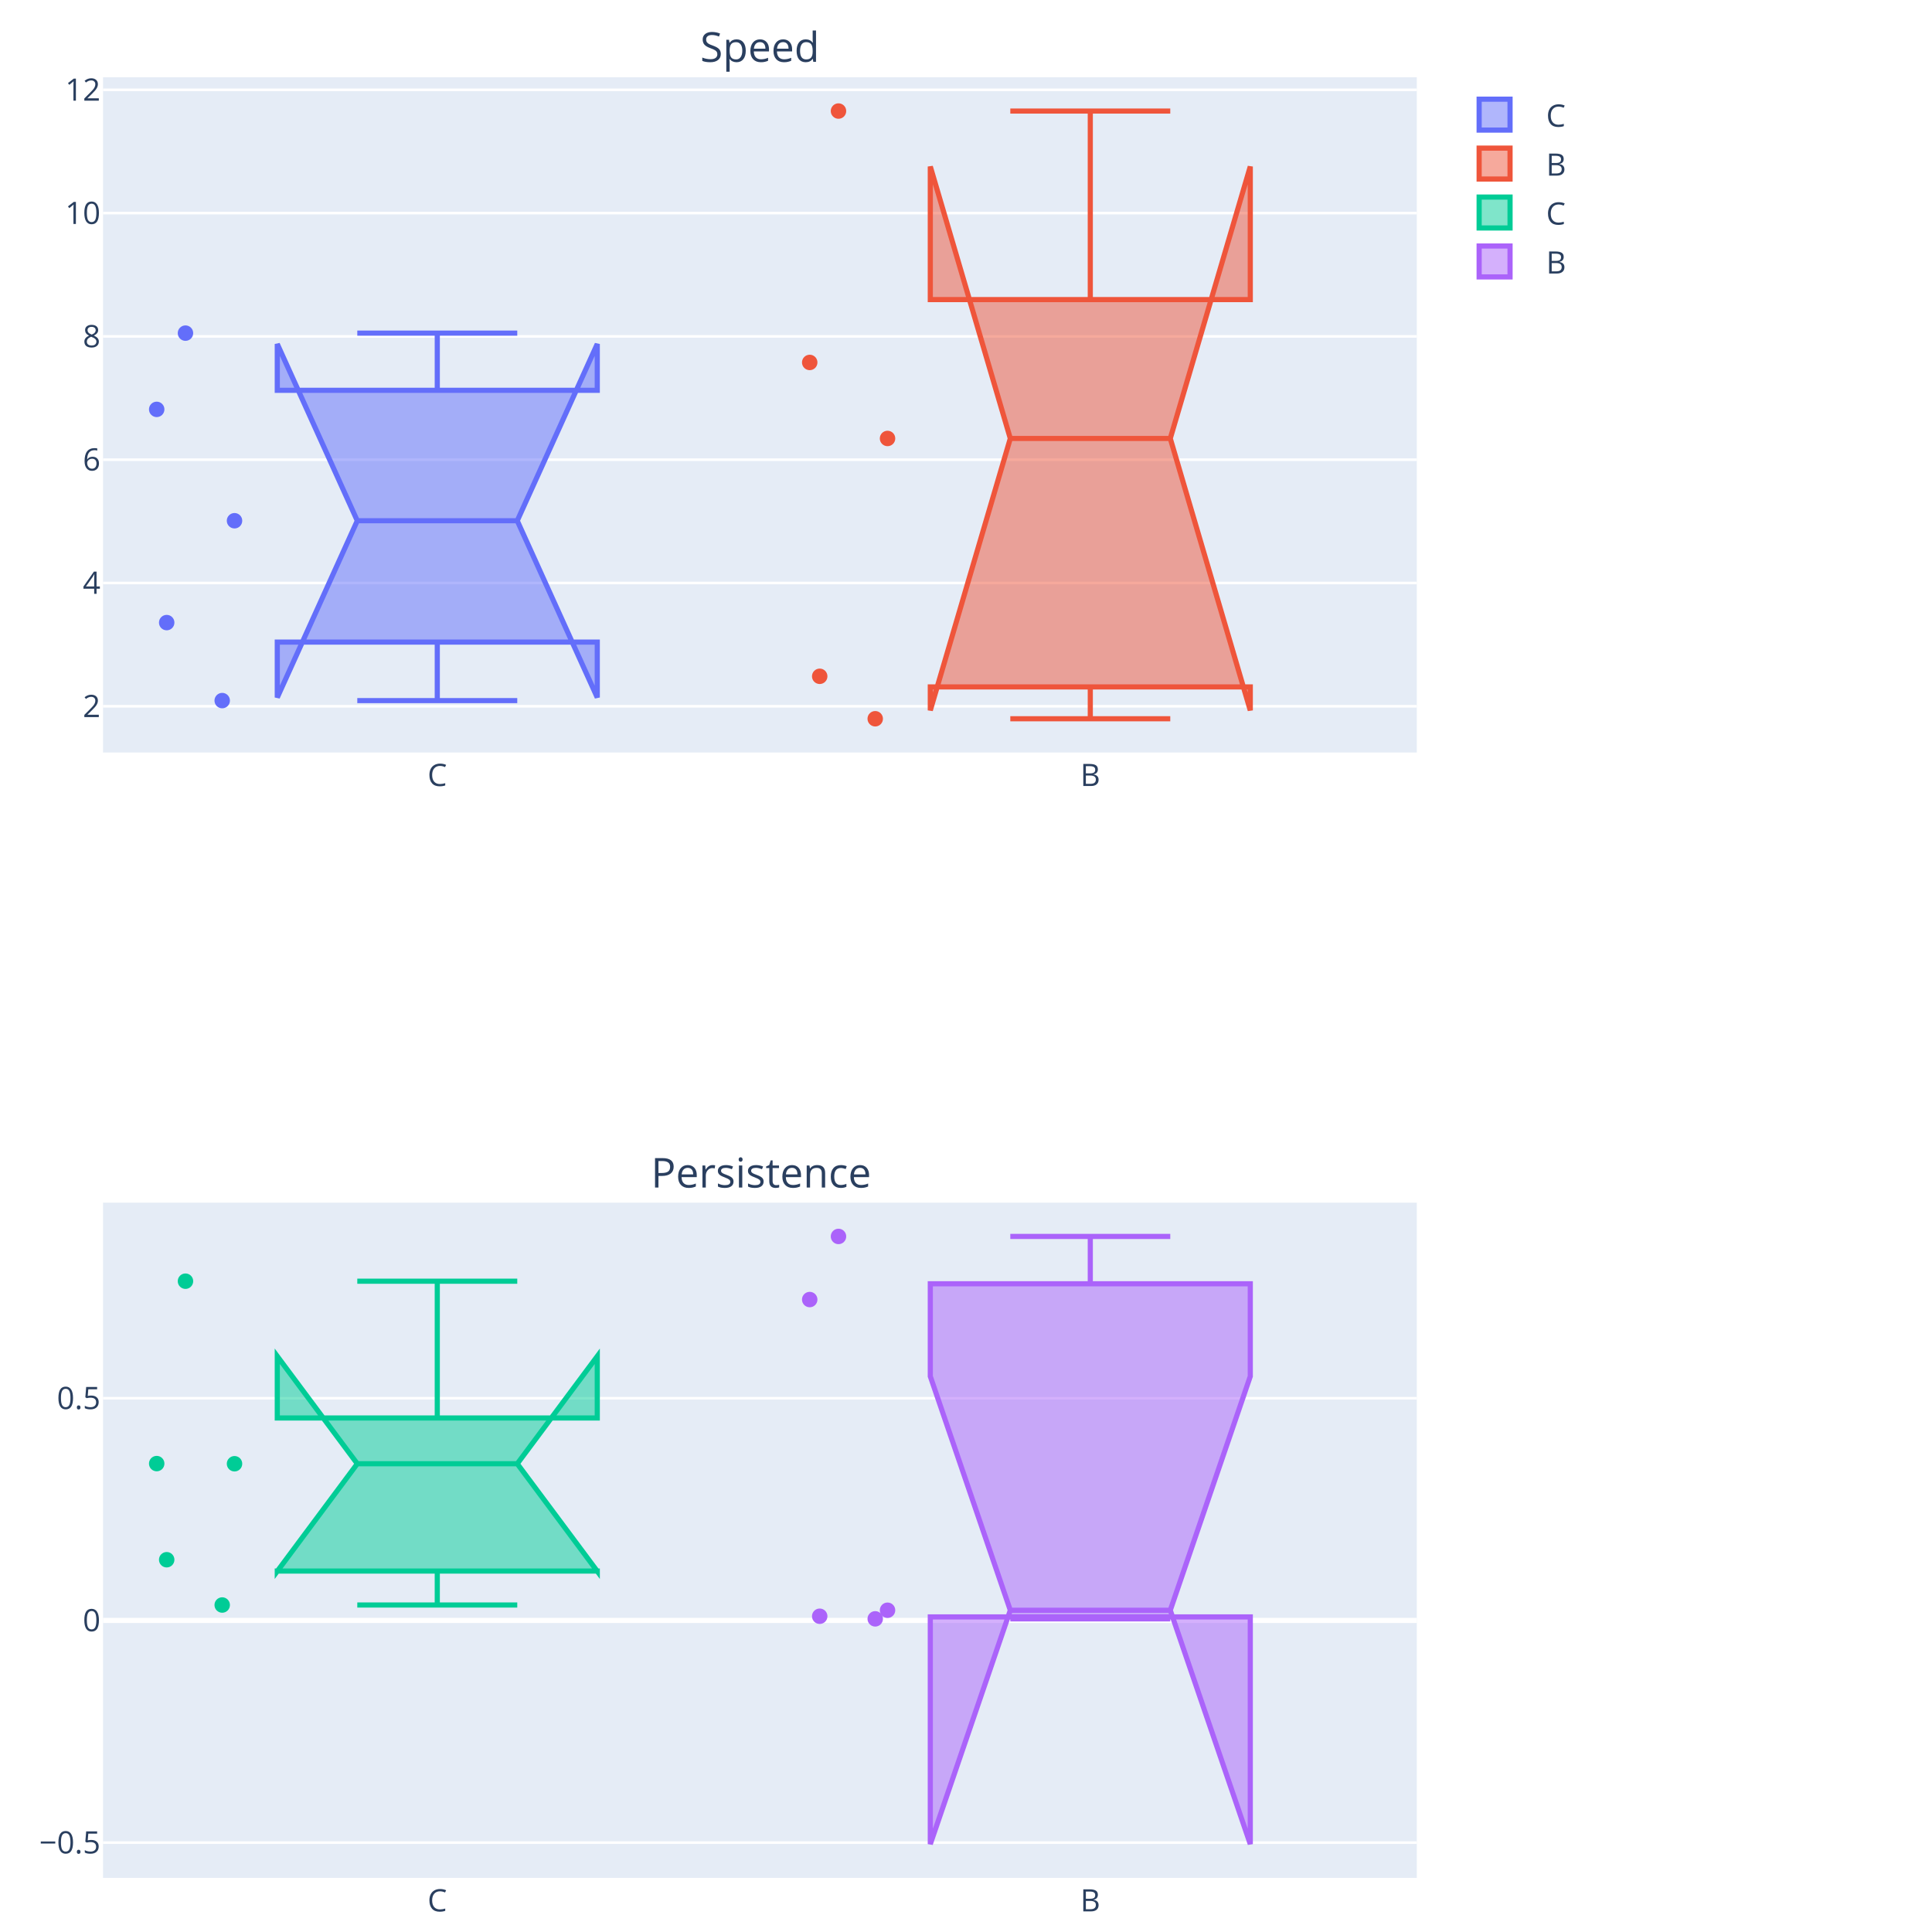
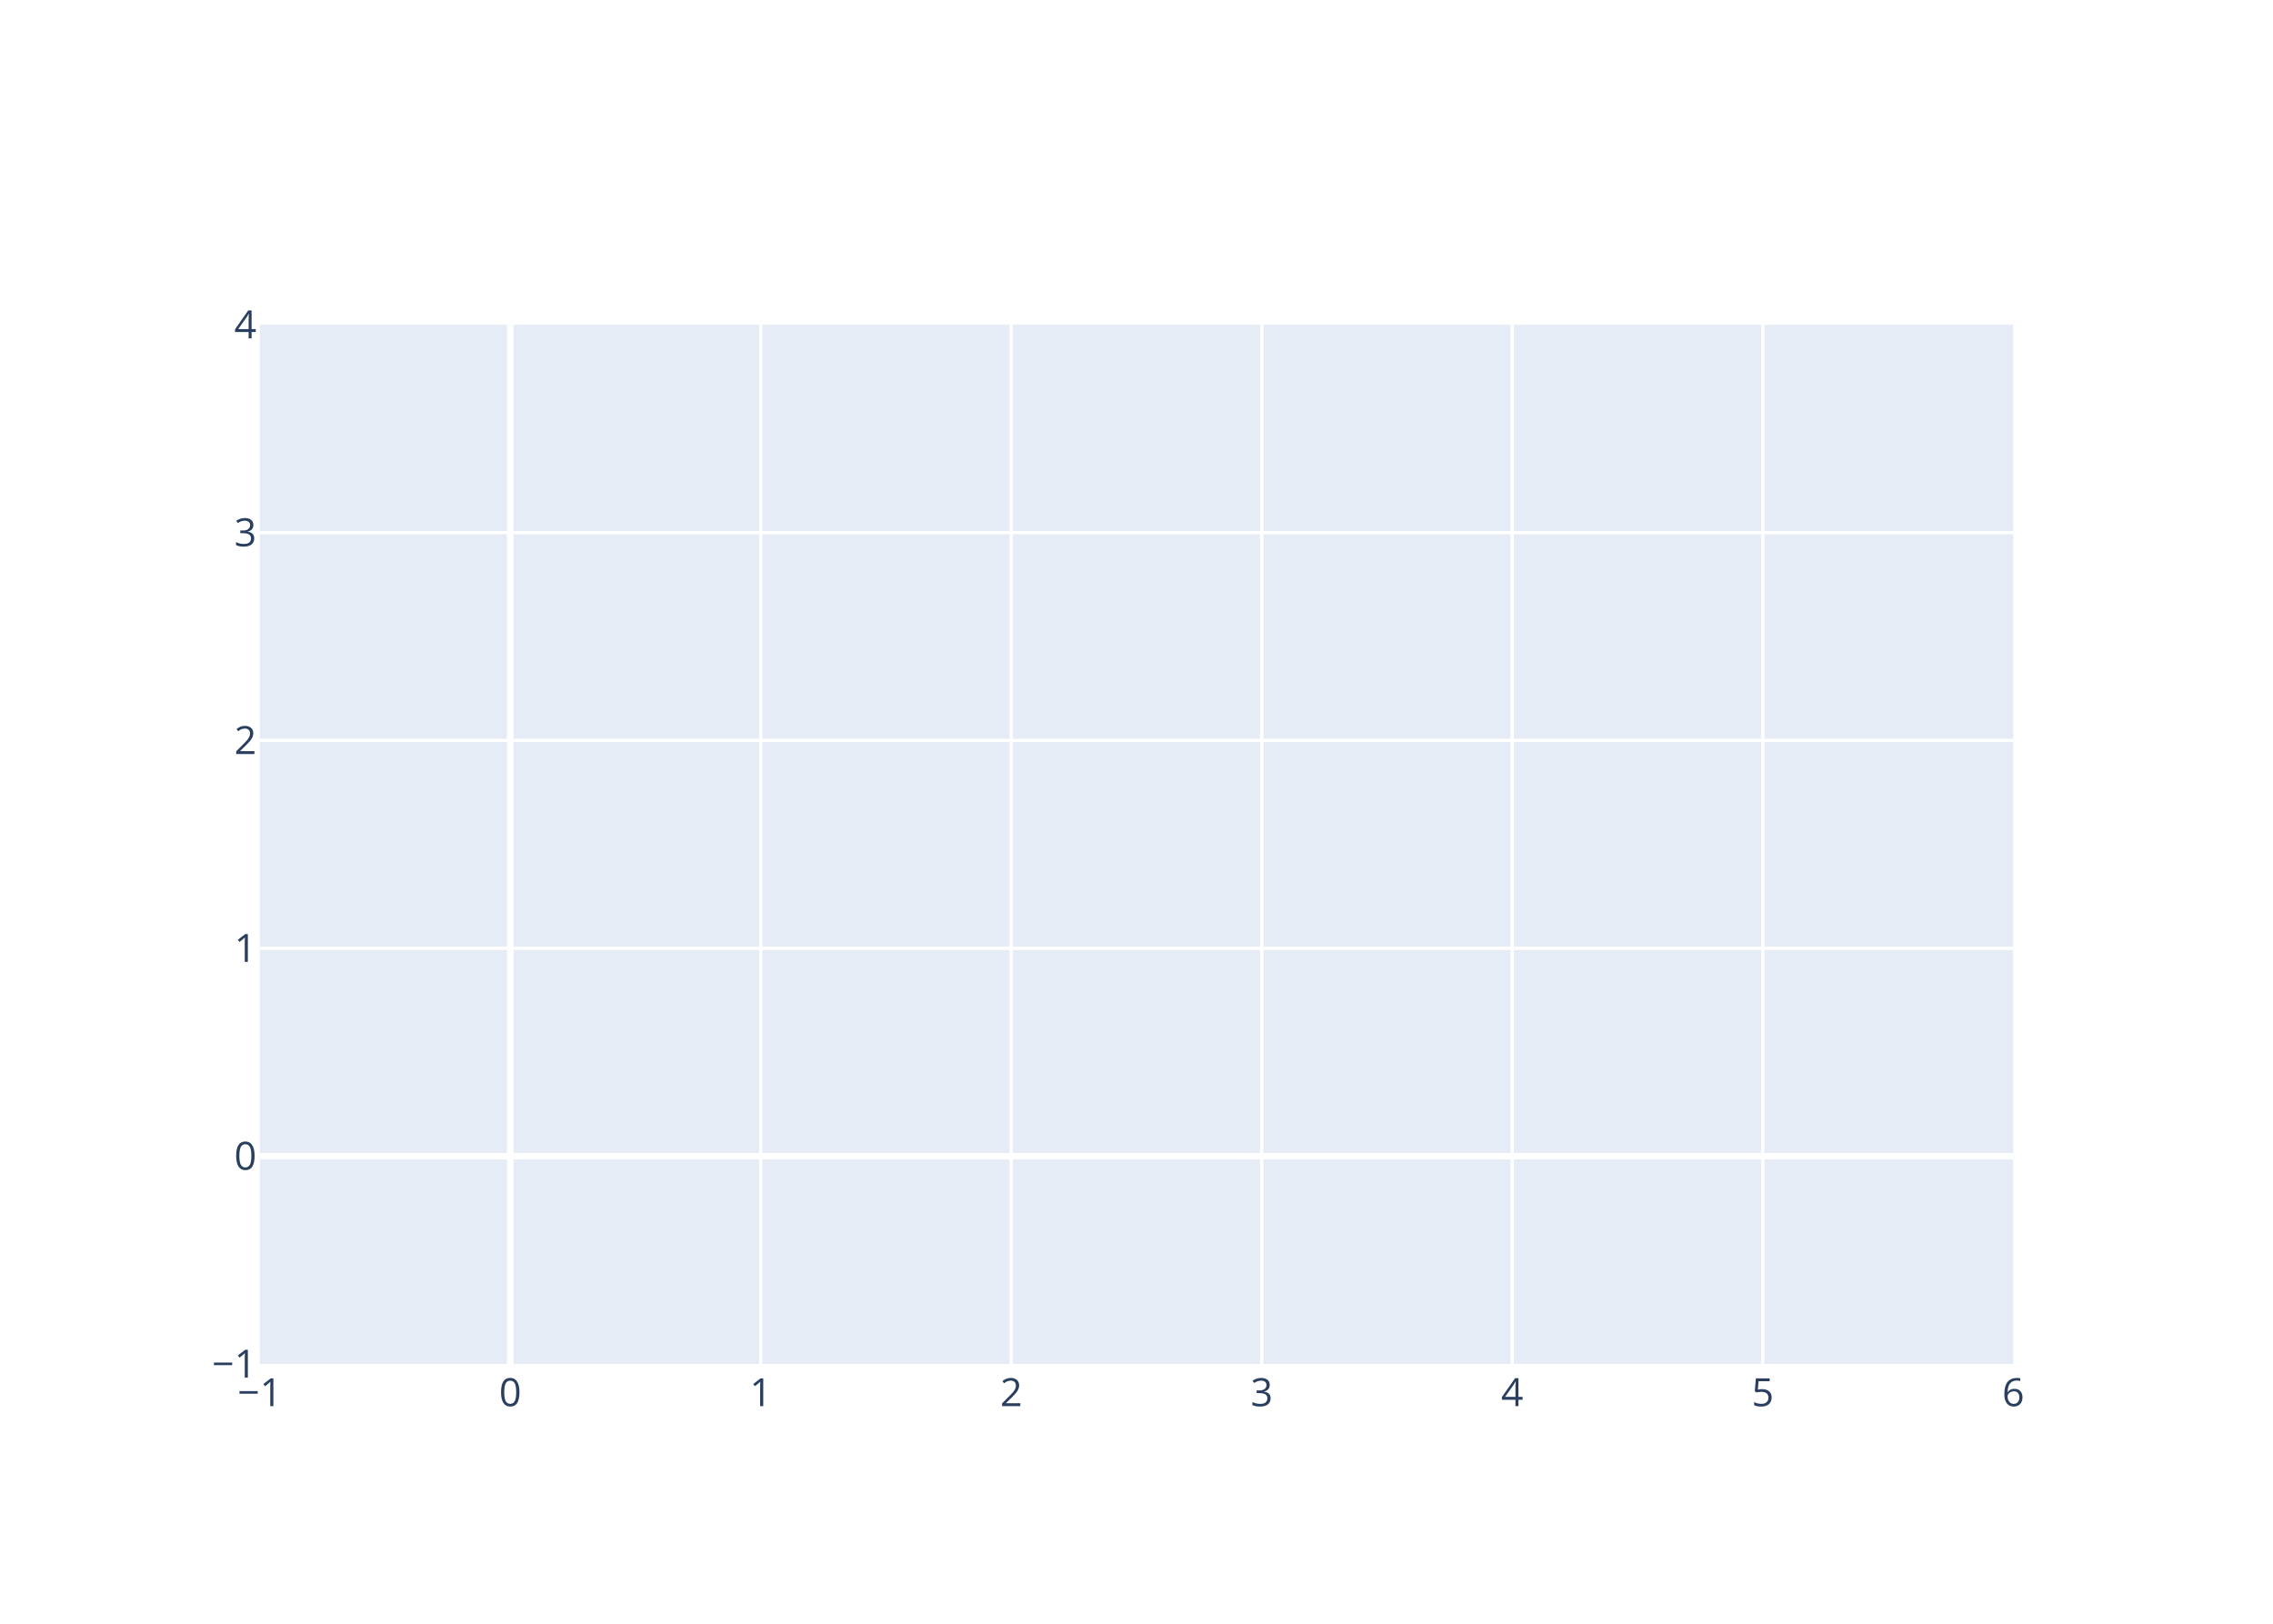
- <svg xmlns="http://www.w3.org/2000/svg" class="main-svg" width="750" height="750" style="" viewBox="0 0 750 750">
-   <rect x="0" y="0" width="750" height="750" style="fill: rgb(255, 255, 255); fill-opacity: 1;" />
-   <defs id="defs-f711ac">
+ <svg xmlns="http://www.w3.org/2000/svg" class="main-svg" width="700" height="500" style="" viewBox="0 0 700 500">
+   <rect x="0" y="0" width="700" height="500" style="fill: rgb(255, 255, 255); fill-opacity: 1;" />
+   <defs id="defs-91c06a">
    <g class="clips">
-       <clipPath id="clipf711acxyplot" class="plotclip">
-         <rect width="510" height="262.125" />
+       <clipPath id="clip91c06axyplot" class="plotclip">
+         <rect width="540" height="320" />
      </clipPath>
-       <clipPath id="clipf711acx2y2plot" class="plotclip">
-         <rect width="510" height="262.125" />
+       <clipPath class="axesclip" id="clip91c06ax">
+         <rect x="80" y="0" width="540" height="500" />
      </clipPath>
-       <clipPath class="axesclip" id="clipf711acx">
-         <rect x="40" y="0" width="510" height="750" />
+       <clipPath class="axesclip" id="clip91c06ay">
+         <rect x="0" y="100" width="700" height="320" />
      </clipPath>
-       <clipPath class="axesclip" id="clipf711acy">
-         <rect x="0" y="30" width="750" height="262.125" />
-       </clipPath>
-       <clipPath class="axesclip" id="clipf711acxy">
-         <rect x="40" y="30" width="510" height="262.125" />
-       </clipPath>
-       <clipPath class="axesclip" id="clipf711acy2">
-         <rect x="0" y="466.875" width="750" height="262.125" />
-       </clipPath>
-       <clipPath class="axesclip" id="clipf711acxy2">
-         <rect x="40" y="466.875" width="510" height="262.125" />
-       </clipPath>
-       <clipPath class="axesclip" id="clipf711acx2">
-         <rect x="40" y="0" width="510" height="750" />
-       </clipPath>
-       <clipPath class="axesclip" id="clipf711acx2y">
-         <rect x="40" y="30" width="510" height="262.125" />
-       </clipPath>
-       <clipPath class="axesclip" id="clipf711acx2y2">
-         <rect x="40" y="466.875" width="510" height="262.125" />
+       <clipPath class="axesclip" id="clip91c06axy">
+         <rect x="80" y="100" width="540" height="320" />
      </clipPath>
    </g>
    <g class="gradients" />
  </defs>
  <g class="bglayer">
-     <rect class="bg" x="40" y="30" width="510" height="262.125" style="fill: rgb(229, 236, 246); fill-opacity: 1; stroke-width: 0;" />
-     <rect class="bg" x="40" y="466.875" width="510" height="262.125" style="fill: rgb(229, 236, 246); fill-opacity: 1; stroke-width: 0;" />
+     <rect class="bg" x="80" y="100" width="540" height="320" style="fill: rgb(229, 236, 246); fill-opacity: 1; stroke-width: 0;" />
  </g>
  <g class="layer-below">
    <g class="imagelayer" />
    <g class="shapelayer" />
  </g>
  <g class="cartesianlayer">
    <g class="subplot xy">
      <g class="layer-subplot">
        <g class="shapelayer" />
        <g class="imagelayer" />
      </g>
      <g class="gridlayer">
-         <g class="x" />
+         <g class="x">
+           <path class="xgrid crisp" transform="translate(234.29,0)" d="M0,100v320" style="stroke: rgb(255, 255, 255); stroke-opacity: 1; stroke-width: 1px;" />
+           <path class="xgrid crisp" transform="translate(311.43,0)" d="M0,100v320" style="stroke: rgb(255, 255, 255); stroke-opacity: 1; stroke-width: 1px;" />
+           <path class="xgrid crisp" transform="translate(388.57,0)" d="M0,100v320" style="stroke: rgb(255, 255, 255); stroke-opacity: 1; stroke-width: 1px;" />
+           <path class="xgrid crisp" transform="translate(465.71,0)" d="M0,100v320" style="stroke: rgb(255, 255, 255); stroke-opacity: 1; stroke-width: 1px;" />
+           <path class="xgrid crisp" transform="translate(542.86,0)" d="M0,100v320" style="stroke: rgb(255, 255, 255); stroke-opacity: 1; stroke-width: 1px;" />
+         </g>
        <g class="y">
-           <path class="ygrid crisp" transform="translate(0,274.17)" d="M40,0h510" style="stroke: rgb(255, 255, 255); stroke-opacity: 1; stroke-width: 1px;" />
-           <path class="ygrid crisp" transform="translate(0,226.31)" d="M40,0h510" style="stroke: rgb(255, 255, 255); stroke-opacity: 1; stroke-width: 1px;" />
-           <path class="ygrid crisp" transform="translate(0,178.45)" d="M40,0h510" style="stroke: rgb(255, 255, 255); stroke-opacity: 1; stroke-width: 1px;" />
-           <path class="ygrid crisp" transform="translate(0,130.59)" d="M40,0h510" style="stroke: rgb(255, 255, 255); stroke-opacity: 1; stroke-width: 1px;" />
-           <path class="ygrid crisp" transform="translate(0,82.73)" d="M40,0h510" style="stroke: rgb(255, 255, 255); stroke-opacity: 1; stroke-width: 1px;" />
-           <path class="ygrid crisp" transform="translate(0,34.87)" d="M40,0h510" style="stroke: rgb(255, 255, 255); stroke-opacity: 1; stroke-width: 1px;" />
-         </g>
-       </g>
-       <g class="zerolinelayer" />
-       <path class="xlines-below" />
-       <path class="ylines-below" />
-       <g class="overlines-below" />
-       <g class="xaxislayer-below" />
-       <g class="yaxislayer-below" />
-       <g class="overaxes-below" />
-       <g class="plot" transform="translate(40, 30)" clip-path="url('#clipf711acxyplot')">
-         <g class="boxlayer mlayer">
-           <g class="trace boxes" style="opacity: 1;">
-             <path class="box" d="M98.7,172.15H160.8M67.64,219.26H191.86V240.77L160.8,172.15L191.86,103.53V121.52H67.64V103.53L98.7,172.15L67.64,240.77ZM129.75,219.26V241.97M129.75,121.52V99.32M98.7,241.97H160.8M98.7,99.32H160.8" style="vector-effect: non-scaling-stroke; stroke-width: 2px; stroke: rgb(99, 110, 250); stroke-opacity: 1; fill: rgb(99, 110, 250); fill-opacity: 0.5;" />
-             <g class="points">
-               <path class="point" transform="translate(46.26,241.97)" d="M3,0A3,3 0 1,1 0,-3A3,3 0 0,1 3,0Z" style="opacity: 1; stroke-width: 0px; fill: rgb(99, 110, 250); fill-opacity: 1;" />
-               <path class="point" transform="translate(24.71,211.69)" d="M3,0A3,3 0 1,1 0,-3A3,3 0 0,1 3,0Z" style="opacity: 1; stroke-width: 0px; fill: rgb(99, 110, 250); fill-opacity: 1;" />
-               <path class="point" transform="translate(51.04,172.15)" d="M3,0A3,3 0 1,1 0,-3A3,3 0 0,1 3,0Z" style="opacity: 1; stroke-width: 0px; fill: rgb(99, 110, 250); fill-opacity: 1;" />
-               <path class="point" transform="translate(20.83,128.92)" d="M3,0A3,3 0 1,1 0,-3A3,3 0 0,1 3,0Z" style="opacity: 1; stroke-width: 0px; fill: rgb(99, 110, 250); fill-opacity: 1;" />
-               <path class="point" transform="translate(32,99.32)" d="M3,0A3,3 0 1,1 0,-3A3,3 0 0,1 3,0Z" style="opacity: 1; stroke-width: 0px; fill: rgb(99, 110, 250); fill-opacity: 1;" />
-             </g>
-           </g>
-           <g class="trace boxes" style="opacity: 1;">
-             <path class="box" d="M352.2,140.21H414.3M321.14,236.66H445.36V245.78L414.3,140.21L445.36,34.64V86.3H321.14V34.64L352.2,140.21L321.14,245.78ZM383.25,236.66V249.02M383.25,86.3V13.11M352.2,249.02H414.3M352.2,13.11H414.3" style="vector-effect: non-scaling-stroke; stroke-width: 2px; stroke: rgb(239, 85, 59); stroke-opacity: 1; fill: rgb(239, 85, 59); fill-opacity: 0.5;" />
-             <g class="points">
-               <path class="point" transform="translate(299.76,249.02)" d="M3,0A3,3 0 1,1 0,-3A3,3 0 0,1 3,0Z" style="opacity: 1; stroke-width: 0px; fill: rgb(239, 85, 59); fill-opacity: 1;" />
-               <path class="point" transform="translate(278.21,232.54)" d="M3,0A3,3 0 1,1 0,-3A3,3 0 0,1 3,0Z" style="opacity: 1; stroke-width: 0px; fill: rgb(239, 85, 59); fill-opacity: 1;" />
-               <path class="point" transform="translate(304.54,140.21)" d="M3,0A3,3 0 1,1 0,-3A3,3 0 0,1 3,0Z" style="opacity: 1; stroke-width: 0px; fill: rgb(239, 85, 59); fill-opacity: 1;" />
-               <path class="point" transform="translate(274.33,110.7)" d="M3,0A3,3 0 1,1 0,-3A3,3 0 0,1 3,0Z" style="opacity: 1; stroke-width: 0px; fill: rgb(239, 85, 59); fill-opacity: 1;" />
-               <path class="point" transform="translate(285.5,13.11)" d="M3,0A3,3 0 1,1 0,-3A3,3 0 0,1 3,0Z" style="opacity: 1; stroke-width: 0px; fill: rgb(239, 85, 59); fill-opacity: 1;" />
-             </g>
-           </g>
-         </g>
-       </g>
-       <g class="overplot" />
-       <path class="xlines-above crisp" d="M0,0" style="fill: none;" />
-       <path class="ylines-above crisp" d="M0,0" style="fill: none;" />
-       <g class="overlines-above" />
-       <g class="xaxislayer-above">
-         <g class="xtick">
-           <text text-anchor="middle" x="0" y="305.125" transform="translate(169.75,0)" style="font-family: 'Open Sans', verdana, arial, sans-serif; font-size: 12px; fill: rgb(42, 63, 95); fill-opacity: 1; white-space: pre;">C</text>
-         </g>
-         <g class="xtick">
-           <text text-anchor="middle" x="0" y="305.125" transform="translate(423.25,0)" style="font-family: 'Open Sans', verdana, arial, sans-serif; font-size: 12px; fill: rgb(42, 63, 95); fill-opacity: 1; white-space: pre;">B</text>
-         </g>
-       </g>
-       <g class="yaxislayer-above">
-         <g class="ytick">
-           <text text-anchor="end" x="39" y="4.2" transform="translate(0,274.17)" style="font-family: 'Open Sans', verdana, arial, sans-serif; font-size: 12px; fill: rgb(42, 63, 95); fill-opacity: 1; white-space: pre;">2</text>
-         </g>
-         <g class="ytick">
-           <text text-anchor="end" x="39" y="4.2" transform="translate(0,226.31)" style="font-family: 'Open Sans', verdana, arial, sans-serif; font-size: 12px; fill: rgb(42, 63, 95); fill-opacity: 1; white-space: pre;">4</text>
-         </g>
-         <g class="ytick">
-           <text text-anchor="end" x="39" y="4.2" transform="translate(0,178.45)" style="font-family: 'Open Sans', verdana, arial, sans-serif; font-size: 12px; fill: rgb(42, 63, 95); fill-opacity: 1; white-space: pre;">6</text>
-         </g>
-         <g class="ytick">
-           <text text-anchor="end" x="39" y="4.2" transform="translate(0,130.59)" style="font-family: 'Open Sans', verdana, arial, sans-serif; font-size: 12px; fill: rgb(42, 63, 95); fill-opacity: 1; white-space: pre;">8</text>
-         </g>
-         <g class="ytick">
-           <text text-anchor="end" x="39" y="4.2" transform="translate(0,82.73)" style="font-family: 'Open Sans', verdana, arial, sans-serif; font-size: 12px; fill: rgb(42, 63, 95); fill-opacity: 1; white-space: pre;">10</text>
-         </g>
-         <g class="ytick">
-           <text text-anchor="end" x="39" y="4.2" transform="translate(0,34.87)" style="font-family: 'Open Sans', verdana, arial, sans-serif; font-size: 12px; fill: rgb(42, 63, 95); fill-opacity: 1; white-space: pre;">12</text>
-         </g>
-       </g>
-       <g class="overaxes-above" />
-     </g>
-     <g class="subplot x2y2">
-       <g class="layer-subplot">
-         <g class="shapelayer" />
-         <g class="imagelayer" />
-       </g>
-       <g class="gridlayer">
-         <g class="x2" />
-         <g class="y2">
-           <path class="y2grid crisp" transform="translate(0,715.295)" d="M40,0h510" style="stroke: rgb(255, 255, 255); stroke-opacity: 1; stroke-width: 1px;" />
-           <path class="y2grid crisp" transform="translate(0,542.785)" d="M40,0h510" style="stroke: rgb(255, 255, 255); stroke-opacity: 1; stroke-width: 1px;" />
+           <path class="ygrid crisp" transform="translate(0,292)" d="M80,0h540" style="stroke: rgb(255, 255, 255); stroke-opacity: 1; stroke-width: 1px;" />
+           <path class="ygrid crisp" transform="translate(0,228)" d="M80,0h540" style="stroke: rgb(255, 255, 255); stroke-opacity: 1; stroke-width: 1px;" />
+           <path class="ygrid crisp" transform="translate(0,164)" d="M80,0h540" style="stroke: rgb(255, 255, 255); stroke-opacity: 1; stroke-width: 1px;" />
        </g>
      </g>
      <g class="zerolinelayer">
-         <path class="y2zl zl crisp" transform="translate(0,629.045)" d="M40,0h510" style="stroke: rgb(255, 255, 255); stroke-opacity: 1; stroke-width: 2px;" />
+         <path class="xzl zl crisp" transform="translate(157.14,0)" d="M0,100v320" style="stroke: rgb(255, 255, 255); stroke-opacity: 1; stroke-width: 2px;" />
+         <path class="yzl zl crisp" transform="translate(0,356)" d="M80,0h540" style="stroke: rgb(255, 255, 255); stroke-opacity: 1; stroke-width: 2px;" />
      </g>
      <path class="xlines-below" />
      <path class="ylines-below" />
      <g class="overlines-below" />
      <g class="xaxislayer-below" />
      <g class="yaxislayer-below" />
      <g class="overaxes-below" />
-       <g class="plot" transform="translate(40, 466.875)" clip-path="url('#clipf711acx2y2plot')">
-         <g class="boxlayer mlayer">
-           <g class="trace boxes" style="opacity: 1;">
-             <path class="box" d="M98.7,101.35H160.8M67.64,143.01H191.86V143.07L160.8,101.35L191.86,59.63V83.59H67.64V59.63L98.7,101.35L67.64,143.07ZM129.75,143.01V156.19M129.75,83.59V30.48M98.7,156.19H160.8M98.7,30.48H160.8" style="vector-effect: non-scaling-stroke; stroke-width: 2px; stroke: rgb(0, 204, 150); stroke-opacity: 1; fill: rgb(0, 204, 150); fill-opacity: 0.5;" />
-             <g class="points">
-               <path class="point" transform="translate(46.26,156.19)" d="M3,0A3,3 0 1,1 0,-3A3,3 0 0,1 3,0Z" style="opacity: 1; stroke-width: 0px; fill: rgb(0, 204, 150); fill-opacity: 1;" />
-               <path class="point" transform="translate(24.71,138.61)" d="M3,0A3,3 0 1,1 0,-3A3,3 0 0,1 3,0Z" style="opacity: 1; stroke-width: 0px; fill: rgb(0, 204, 150); fill-opacity: 1;" />
-               <path class="point" transform="translate(51.04,101.35)" d="M3,0A3,3 0 1,1 0,-3A3,3 0 0,1 3,0Z" style="opacity: 1; stroke-width: 0px; fill: rgb(0, 204, 150); fill-opacity: 1;" />
-               <path class="point" transform="translate(20.83,101.29)" d="M3,0A3,3 0 1,1 0,-3A3,3 0 0,1 3,0Z" style="opacity: 1; stroke-width: 0px; fill: rgb(0, 204, 150); fill-opacity: 1;" />
-               <path class="point" transform="translate(32,30.48)" d="M3,0A3,3 0 1,1 0,-3A3,3 0 0,1 3,0Z" style="opacity: 1; stroke-width: 0px; fill: rgb(0, 204, 150); fill-opacity: 1;" />
-             </g>
-           </g>
-           <g class="trace boxes" style="opacity: 1;">
-             <path class="box" d="M352.2,158.22H414.3M321.14,160.8H445.36V249.02L414.3,158.22L445.36,67.42V31.48H321.14V67.42L352.2,158.22L321.14,249.02ZM383.25,160.8V161.56M383.25,31.48V13.11M352.2,161.56H414.3M352.2,13.11H414.3" style="vector-effect: non-scaling-stroke; stroke-width: 2px; stroke: rgb(171, 99, 250); stroke-opacity: 1; fill: rgb(171, 99, 250); fill-opacity: 0.5;" />
-             <g class="points">
-               <path class="point" transform="translate(299.76,161.56)" d="M3,0A3,3 0 1,1 0,-3A3,3 0 0,1 3,0Z" style="opacity: 1; stroke-width: 0px; fill: rgb(171, 99, 250); fill-opacity: 1;" />
-               <path class="point" transform="translate(278.21,160.55)" d="M3,0A3,3 0 1,1 0,-3A3,3 0 0,1 3,0Z" style="opacity: 1; stroke-width: 0px; fill: rgb(171, 99, 250); fill-opacity: 1;" />
-               <path class="point" transform="translate(304.54,158.22)" d="M3,0A3,3 0 1,1 0,-3A3,3 0 0,1 3,0Z" style="opacity: 1; stroke-width: 0px; fill: rgb(171, 99, 250); fill-opacity: 1;" />
-               <path class="point" transform="translate(274.33,37.61)" d="M3,0A3,3 0 1,1 0,-3A3,3 0 0,1 3,0Z" style="opacity: 1; stroke-width: 0px; fill: rgb(171, 99, 250); fill-opacity: 1;" />
-               <path class="point" transform="translate(285.5,13.11)" d="M3,0A3,3 0 1,1 0,-3A3,3 0 0,1 3,0Z" style="opacity: 1; stroke-width: 0px; fill: rgb(171, 99, 250); fill-opacity: 1;" />
-             </g>
-           </g>
-         </g>
-       </g>
+       <g class="plot" transform="translate(80, 100)" clip-path="url('#clip91c06axyplot')" />
      <g class="overplot" />
      <path class="xlines-above crisp" d="M0,0" style="fill: none;" />
      <path class="ylines-above crisp" d="M0,0" style="fill: none;" />
      <g class="overlines-above" />
      <g class="xaxislayer-above">
-         <g class="x2tick">
-           <text text-anchor="middle" x="0" y="742" transform="translate(169.75,0)" style="font-family: 'Open Sans', verdana, arial, sans-serif; font-size: 12px; fill: rgb(42, 63, 95); fill-opacity: 1; white-space: pre;">C</text>
+         <g class="xtick">
+           <text text-anchor="middle" x="0" y="433" transform="translate(80,0)" style="font-family: 'Open Sans', verdana, arial, sans-serif; font-size: 12px; fill: rgb(42, 63, 95); fill-opacity: 1; white-space: pre;">−1</text>
        </g>
-         <g class="x2tick">
-           <text text-anchor="middle" x="0" y="742" transform="translate(423.25,0)" style="font-family: 'Open Sans', verdana, arial, sans-serif; font-size: 12px; fill: rgb(42, 63, 95); fill-opacity: 1; white-space: pre;">B</text>
+         <g class="xtick">
+           <text text-anchor="middle" x="0" y="433" transform="translate(157.14,0)" style="font-family: 'Open Sans', verdana, arial, sans-serif; font-size: 12px; fill: rgb(42, 63, 95); fill-opacity: 1; white-space: pre;">0</text>
+         </g>
+         <g class="xtick">
+           <text text-anchor="middle" x="0" y="433" transform="translate(234.29,0)" style="font-family: 'Open Sans', verdana, arial, sans-serif; font-size: 12px; fill: rgb(42, 63, 95); fill-opacity: 1; white-space: pre;">1</text>
+         </g>
+         <g class="xtick">
+           <text text-anchor="middle" x="0" y="433" transform="translate(311.43,0)" style="font-family: 'Open Sans', verdana, arial, sans-serif; font-size: 12px; fill: rgb(42, 63, 95); fill-opacity: 1; white-space: pre;">2</text>
+         </g>
+         <g class="xtick">
+           <text text-anchor="middle" x="0" y="433" transform="translate(388.57,0)" style="font-family: 'Open Sans', verdana, arial, sans-serif; font-size: 12px; fill: rgb(42, 63, 95); fill-opacity: 1; white-space: pre;">3</text>
+         </g>
+         <g class="xtick">
+           <text text-anchor="middle" x="0" y="433" transform="translate(465.71,0)" style="font-family: 'Open Sans', verdana, arial, sans-serif; font-size: 12px; fill: rgb(42, 63, 95); fill-opacity: 1; white-space: pre;">4</text>
+         </g>
+         <g class="xtick">
+           <text text-anchor="middle" x="0" y="433" transform="translate(542.86,0)" style="font-family: 'Open Sans', verdana, arial, sans-serif; font-size: 12px; fill: rgb(42, 63, 95); fill-opacity: 1; white-space: pre;">5</text>
+         </g>
+         <g class="xtick">
+           <text text-anchor="middle" x="0" y="433" transform="translate(620,0)" style="font-family: 'Open Sans', verdana, arial, sans-serif; font-size: 12px; fill: rgb(42, 63, 95); fill-opacity: 1; white-space: pre;">6</text>
        </g>
      </g>
      <g class="yaxislayer-above">
-         <g class="y2tick">
-           <text text-anchor="end" x="39" y="4.2" transform="translate(0,715.295)" style="font-family: 'Open Sans', verdana, arial, sans-serif; font-size: 12px; fill: rgb(42, 63, 95); fill-opacity: 1; white-space: pre;">−0.5</text>
+         <g class="ytick">
+           <text text-anchor="end" x="79" y="4.2" transform="translate(0,420)" style="font-family: 'Open Sans', verdana, arial, sans-serif; font-size: 12px; fill: rgb(42, 63, 95); fill-opacity: 1; white-space: pre;">−1</text>
        </g>
-         <g class="y2tick">
-           <text text-anchor="end" x="39" y="4.2" transform="translate(0,629.045)" style="font-family: 'Open Sans', verdana, arial, sans-serif; font-size: 12px; fill: rgb(42, 63, 95); fill-opacity: 1; white-space: pre;">0</text>
+         <g class="ytick">
+           <text text-anchor="end" x="79" y="4.2" transform="translate(0,356)" style="font-family: 'Open Sans', verdana, arial, sans-serif; font-size: 12px; fill: rgb(42, 63, 95); fill-opacity: 1; white-space: pre;">0</text>
        </g>
-         <g class="y2tick">
-           <text text-anchor="end" x="39" y="4.2" transform="translate(0,542.785)" style="font-family: 'Open Sans', verdana, arial, sans-serif; font-size: 12px; fill: rgb(42, 63, 95); fill-opacity: 1; white-space: pre;">0.5</text>
+         <g class="ytick">
+           <text text-anchor="end" x="79" y="4.2" transform="translate(0,292)" style="font-family: 'Open Sans', verdana, arial, sans-serif; font-size: 12px; fill: rgb(42, 63, 95); fill-opacity: 1; white-space: pre;">1</text>
+         </g>
+         <g class="ytick">
+           <text text-anchor="end" x="79" y="4.2" transform="translate(0,228)" style="font-family: 'Open Sans', verdana, arial, sans-serif; font-size: 12px; fill: rgb(42, 63, 95); fill-opacity: 1; white-space: pre;">2</text>
+         </g>
+         <g class="ytick">
+           <text text-anchor="end" x="79" y="4.2" transform="translate(0,164)" style="font-family: 'Open Sans', verdana, arial, sans-serif; font-size: 12px; fill: rgb(42, 63, 95); fill-opacity: 1; white-space: pre;">3</text>
+         </g>
+         <g class="ytick">
+           <text text-anchor="end" x="79" y="4.2" transform="translate(0,100)" style="font-family: 'Open Sans', verdana, arial, sans-serif; font-size: 12px; fill: rgb(42, 63, 95); fill-opacity: 1; white-space: pre;">4</text>
        </g>
      </g>
      <g class="overaxes-above" />
    </g>
  </g>
  <g class="polarlayer" />
  <g class="ternarylayer" />
  <g class="geolayer" />
  <g class="funnelarealayer" />
  <g class="pielayer" />
  <g class="treemaplayer" />
  <g class="sunburstlayer" />
  <g class="glimages" />
-   <defs id="topdefs-f711ac">
+   <defs id="topdefs-91c06a">
    <g class="clips" />
-     <clipPath id="legendf711ac">
-       <rect width="54" height="86" x="0" y="0" />
-     </clipPath>
  </defs>
  <g class="layer-above">
    <g class="imagelayer" />
    <g class="shapelayer" />
  </g>
  <g class="infolayer">
-     <g class="legend" pointer-events="all" transform="translate(560.2, 30)">
-       <rect class="bg" shape-rendering="crispEdges" width="54" height="86" x="0" y="0" style="stroke: rgb(68, 68, 68); stroke-opacity: 1; fill: rgb(255, 255, 255); fill-opacity: 1; stroke-width: 0px;" />
-       <g class="scrollbox" transform="translate(0, 0)" clip-path="url('#legendf711ac')">
-         <g class="groups">
-           <g class="traces" transform="translate(0, 14.5)" style="opacity: 1;">
-             <text class="legendtext user-select-none" text-anchor="start" x="40" y="4.68" style="font-family: 'Open Sans', verdana, arial, sans-serif; font-size: 12px; fill: rgb(42, 63, 95); fill-opacity: 1; white-space: pre;">C</text>
-             <g class="layers" style="opacity: 1;">
-               <g class="legendfill" />
-               <g class="legendlines" />
-               <g class="legendsymbols">
-                 <g class="legendpoints">
-                   <path class="legendbox" d="M6,6H-6V-6H6Z" transform="translate(20,0)" style="stroke-width: 2px; fill: rgb(99, 110, 250); fill-opacity: 0.5; stroke: rgb(99, 110, 250); stroke-opacity: 1;" />
-                 </g>
-               </g>
-             </g>
-             <rect class="legendtoggle" pointer-events="all" x="0" y="-9.5" width="48.391" height="19" style="cursor: pointer; fill: rgb(0, 0, 0); fill-opacity: 0;" />
-           </g>
-           <g class="traces" transform="translate(0, 33.5)" style="opacity: 1;">
-             <text class="legendtext user-select-none" text-anchor="start" x="40" y="4.68" style="font-family: 'Open Sans', verdana, arial, sans-serif; font-size: 12px; fill: rgb(42, 63, 95); fill-opacity: 1; white-space: pre;">B</text>
-             <g class="layers" style="opacity: 1;">
-               <g class="legendfill" />
-               <g class="legendlines" />
-               <g class="legendsymbols">
-                 <g class="legendpoints">
-                   <path class="legendbox" d="M6,6H-6V-6H6Z" transform="translate(20,0)" style="stroke-width: 2px; fill: rgb(239, 85, 59); fill-opacity: 0.5; stroke: rgb(239, 85, 59); stroke-opacity: 1;" />
-                 </g>
-               </g>
-             </g>
-             <rect class="legendtoggle" pointer-events="all" x="0" y="-9.5" width="48.391" height="19" style="cursor: pointer; fill: rgb(0, 0, 0); fill-opacity: 0;" />
-           </g>
-           <g class="traces" transform="translate(0, 52.5)" style="opacity: 1;">
-             <text class="legendtext user-select-none" text-anchor="start" x="40" y="4.68" style="font-family: 'Open Sans', verdana, arial, sans-serif; font-size: 12px; fill: rgb(42, 63, 95); fill-opacity: 1; white-space: pre;">C</text>
-             <g class="layers" style="opacity: 1;">
-               <g class="legendfill" />
-               <g class="legendlines" />
-               <g class="legendsymbols">
-                 <g class="legendpoints">
-                   <path class="legendbox" d="M6,6H-6V-6H6Z" transform="translate(20,0)" style="stroke-width: 2px; fill: rgb(0, 204, 150); fill-opacity: 0.5; stroke: rgb(0, 204, 150); stroke-opacity: 1;" />
-                 </g>
-               </g>
-             </g>
-             <rect class="legendtoggle" pointer-events="all" x="0" y="-9.5" width="48.391" height="19" style="cursor: pointer; fill: rgb(0, 0, 0); fill-opacity: 0;" />
-           </g>
-           <g class="traces" transform="translate(0, 71.5)" style="opacity: 1;">
-             <text class="legendtext user-select-none" text-anchor="start" x="40" y="4.68" style="font-family: 'Open Sans', verdana, arial, sans-serif; font-size: 12px; fill: rgb(42, 63, 95); fill-opacity: 1; white-space: pre;">B</text>
-             <g class="layers" style="opacity: 1;">
-               <g class="legendfill" />
-               <g class="legendlines" />
-               <g class="legendsymbols">
-                 <g class="legendpoints">
-                   <path class="legendbox" d="M6,6H-6V-6H6Z" transform="translate(20,0)" style="stroke-width: 2px; fill: rgb(171, 99, 250); fill-opacity: 0.5; stroke: rgb(171, 99, 250); stroke-opacity: 1;" />
-                 </g>
-               </g>
-             </g>
-             <rect class="legendtoggle" pointer-events="all" x="0" y="-9.5" width="48.391" height="19" style="cursor: pointer; fill: rgb(0, 0, 0); fill-opacity: 0;" />
-           </g>
-         </g>
-       </g>
-       <rect class="scrollbar" rx="20" ry="3" width="0" height="0" x="0" y="0" style="fill: rgb(128, 139, 164); fill-opacity: 1;" />
-     </g>
    <g class="g-gtitle" />
    <g class="g-xtitle" />
-     <g class="g-x2title" />
    <g class="g-ytitle" />
-     <g class="g-y2title" />
-     <g class="annotation" data-index="0" style="opacity: 1;">
-       <g class="annotation-text-g" transform="rotate(0,295,18)">
-         <g class="cursor-pointer" transform="translate(268, 6)">
-           <rect class="bg" x="0.5" y="0.5" width="53" height="23" style="stroke-width: 1px; stroke: rgb(0, 0, 0); stroke-opacity: 0; fill: rgb(0, 0, 0); fill-opacity: 0;" />
-           <text class="annotation-text" text-anchor="middle" x="26.969" y="18" style="font-family: 'Open Sans', verdana, arial, sans-serif; font-size: 16px; fill: rgb(42, 63, 95); fill-opacity: 1; white-space: pre;">Speed</text>
-         </g>
-       </g>
-     </g>
-     <g class="annotation" data-index="1" style="opacity: 1;">
-       <g class="annotation-text-g" transform="rotate(0,295,454.875)">
-         <g class="cursor-pointer" transform="translate(248, 443)">
-           <rect class="bg" x="0.5" y="0.5" width="94" height="23" style="stroke-width: 1px; stroke: rgb(0, 0, 0); stroke-opacity: 0; fill: rgb(0, 0, 0); fill-opacity: 0;" />
-           <text class="annotation-text" text-anchor="middle" x="47.453" y="18" style="font-family: 'Open Sans', verdana, arial, sans-serif; font-size: 16px; fill: rgb(42, 63, 95); fill-opacity: 1; white-space: pre;">Persistence</text>
-         </g>
-       </g>
-     </g>
  </g>
</svg>
